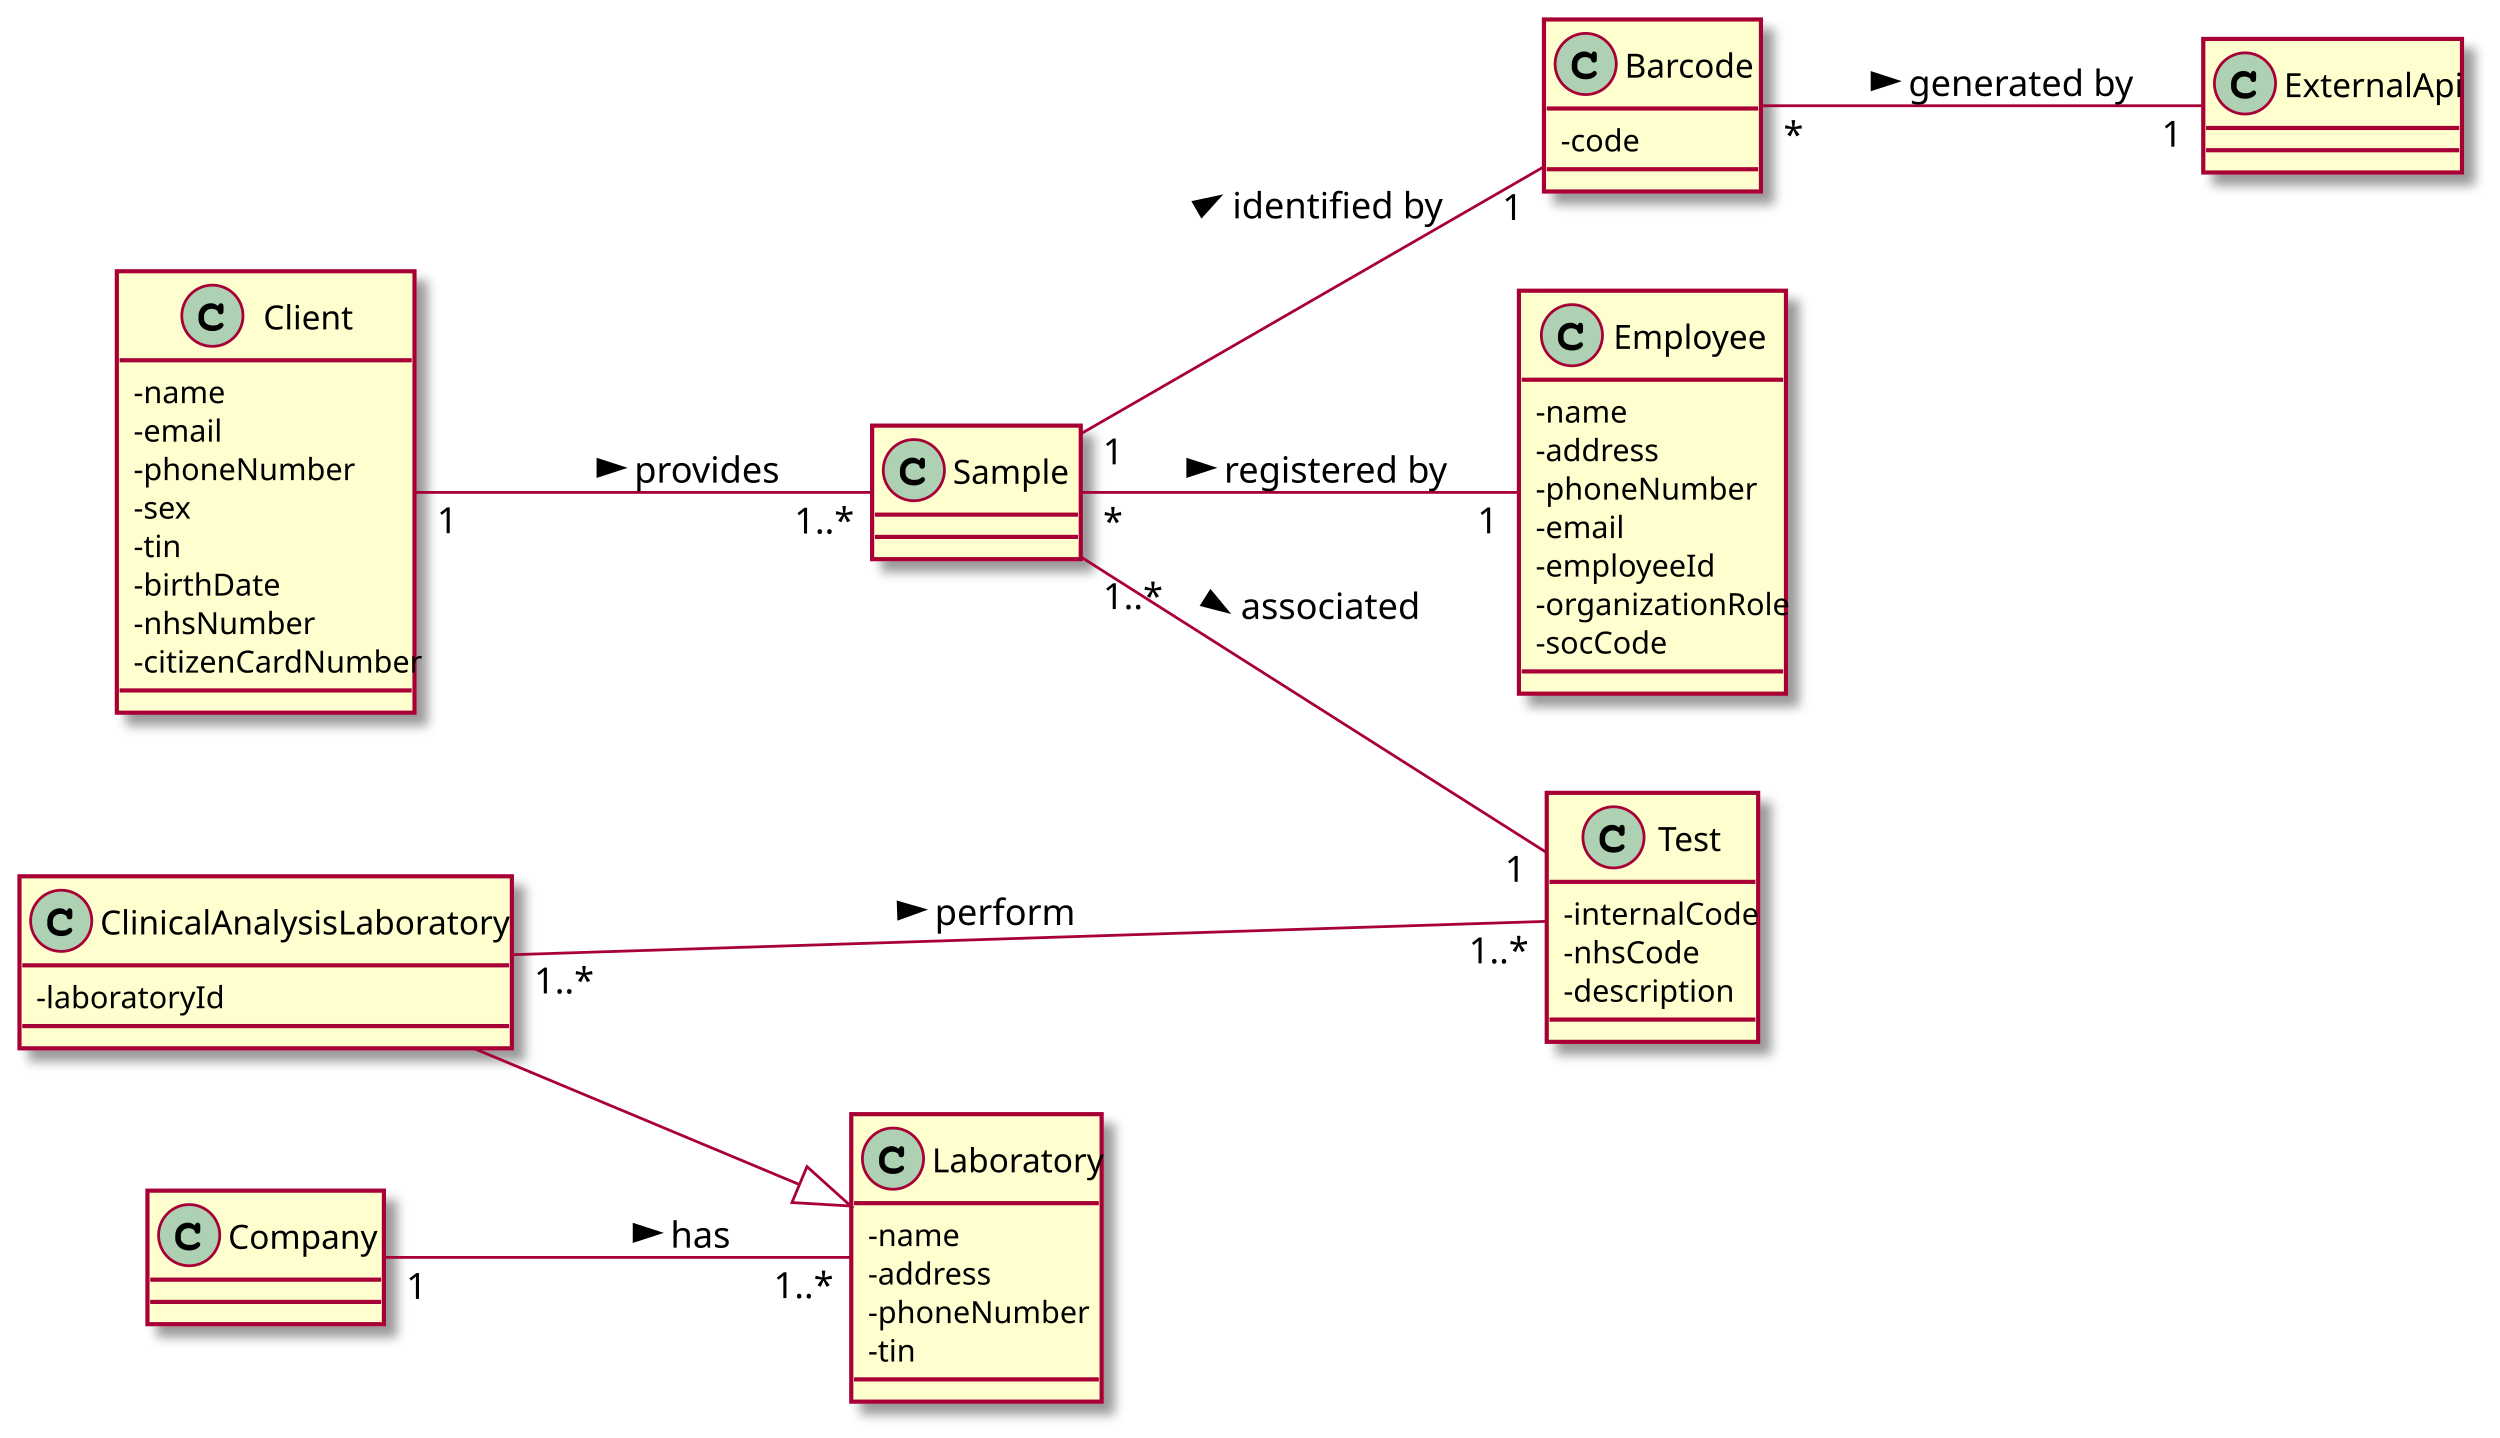
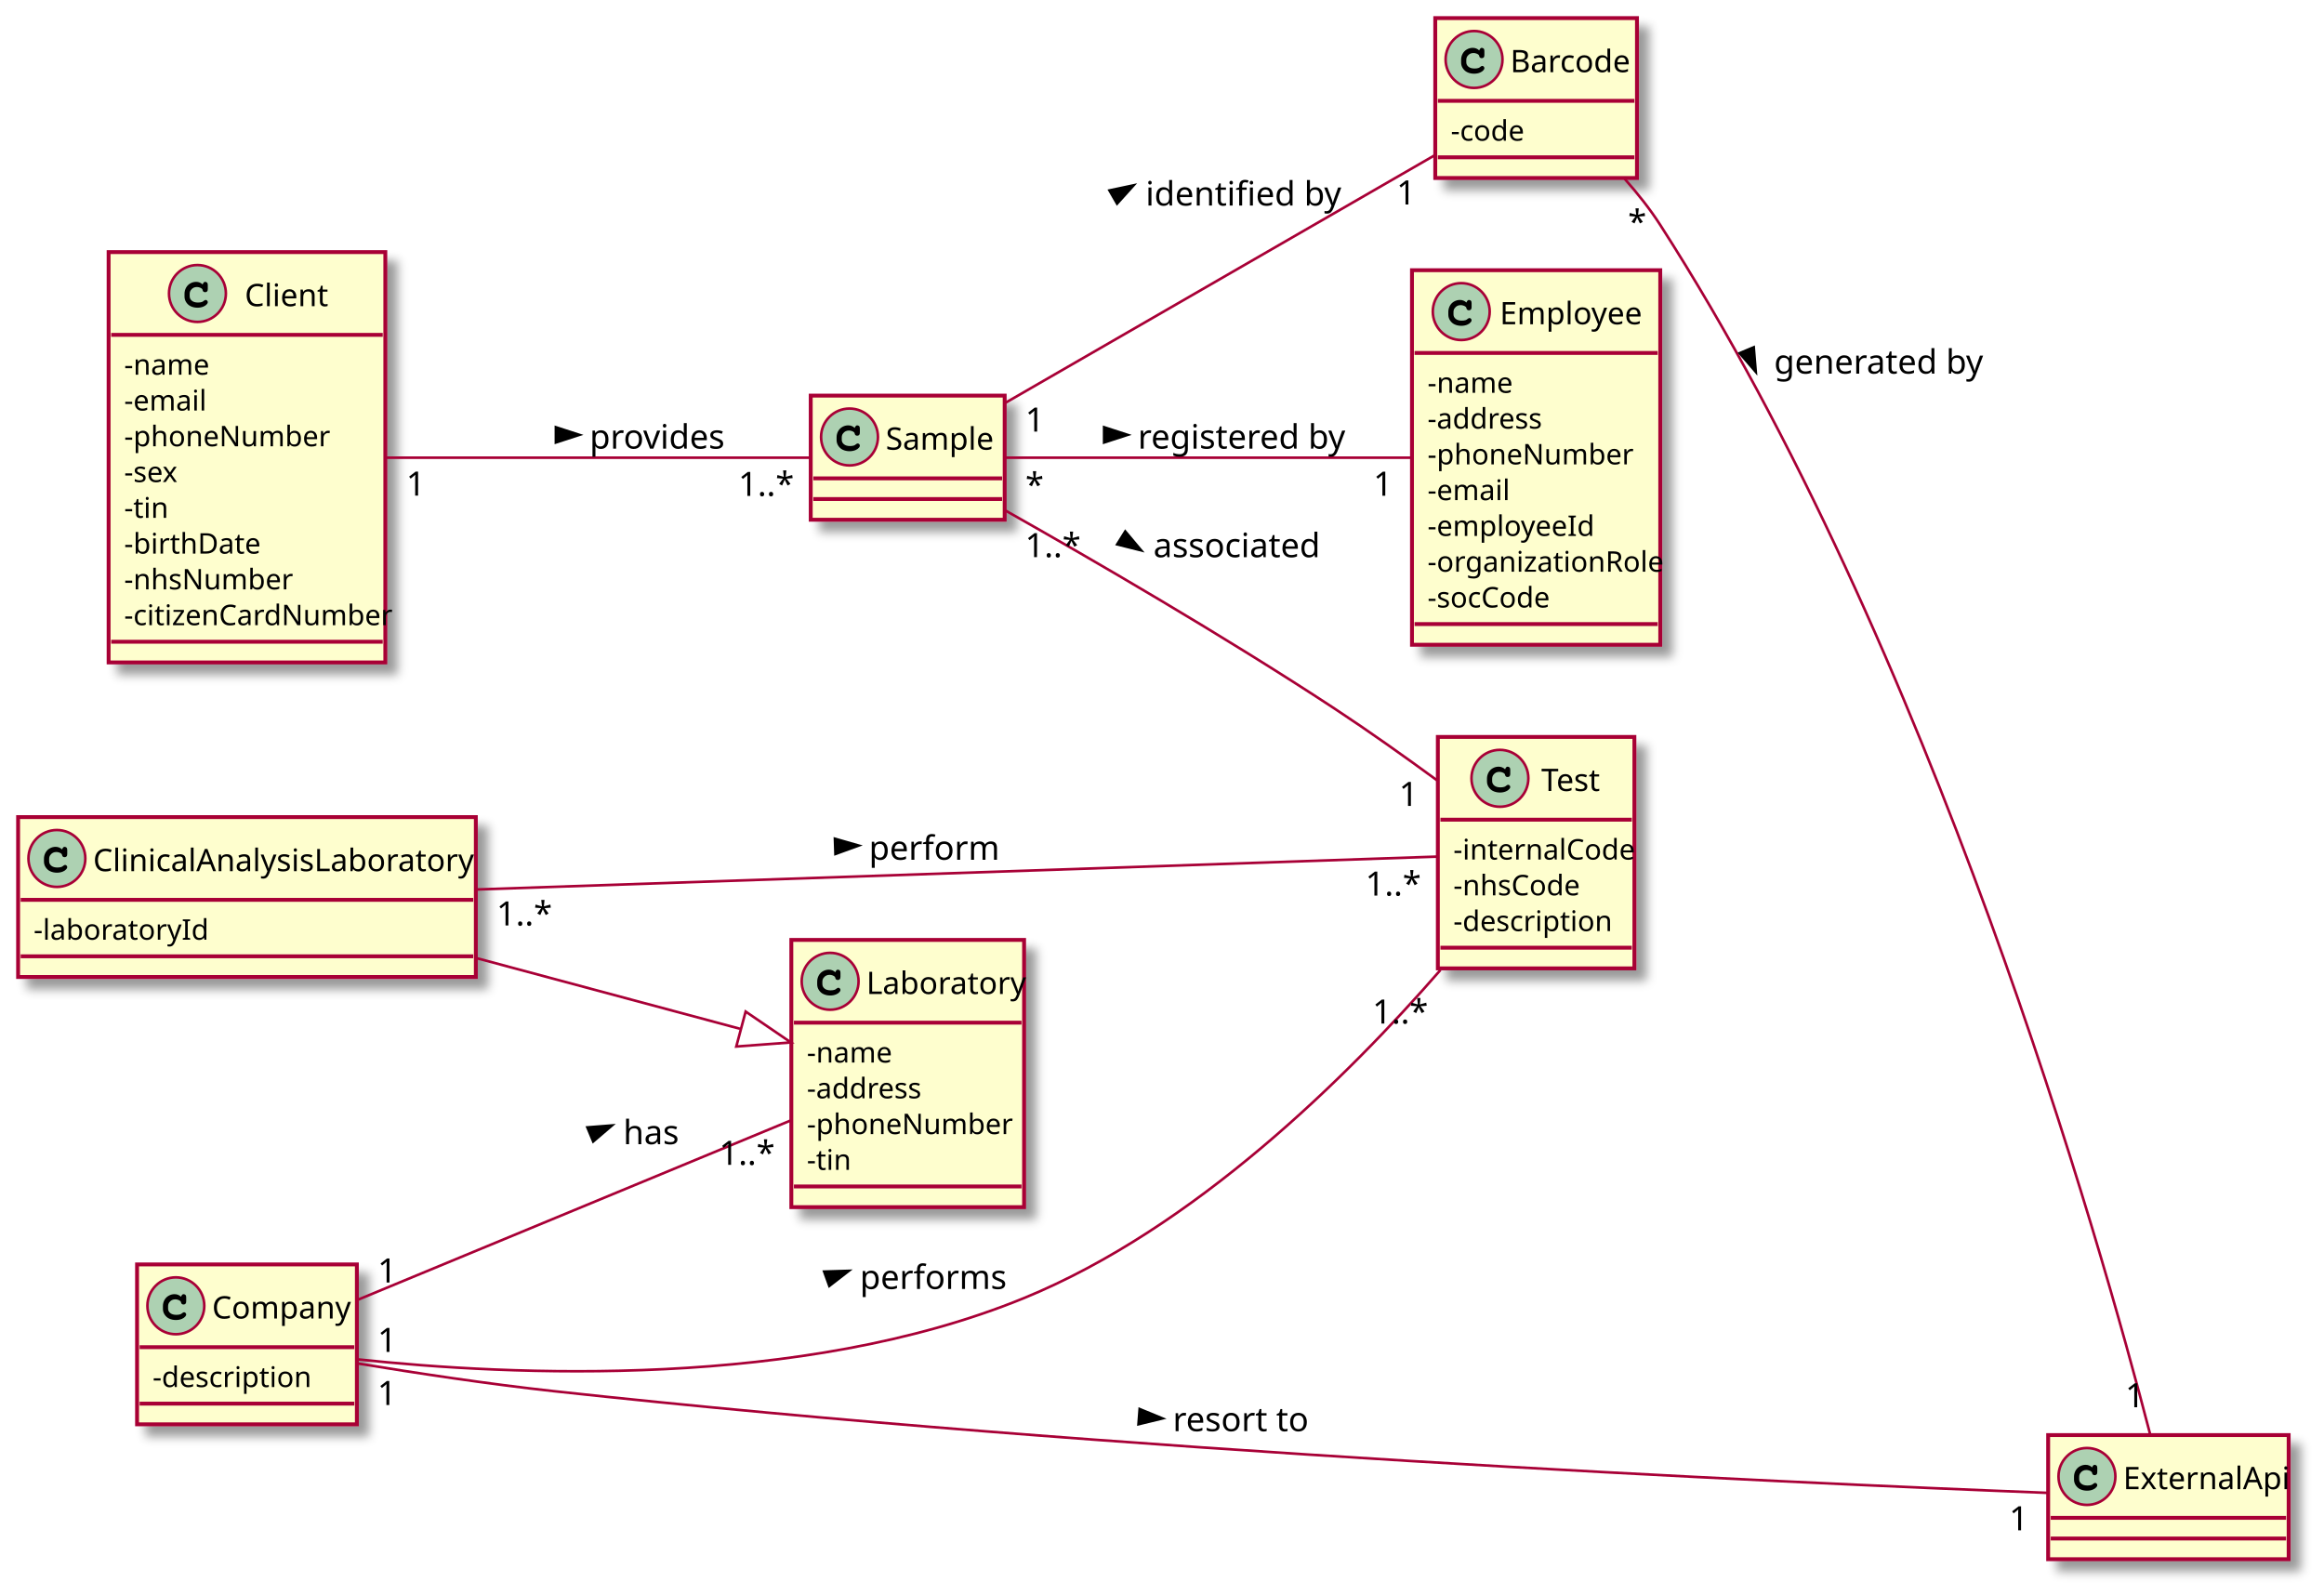
- <svg xmlns="http://www.w3.org/2000/svg" contentScriptType="application/ecmascript" contentStyleType="text/css" height="775.5px" preserveAspectRatio="none" style="width:1348px;height:775px;" version="1.1" viewBox="0 0 1348 775" width="1348.5px" zoomAndPan="magnify">
+ <svg xmlns="http://www.w3.org/2000/svg" contentScriptType="application/ecmascript" contentStyleType="text/css" height="925.5px" preserveAspectRatio="none" style="width:1348px;height:925px;background:#FFFFFF;" version="1.1" viewBox="0 0 1348 925" width="1348.5px" zoomAndPan="magnify">
  <defs>
-     <filter height="300%" id="frk8plp0z7j25" width="300%" x="-1" y="-1">
+     <filter height="300%" id="f1bkuwq9upe07y" width="300%" x="-1" y="-1">
      <feGaussianBlur result="blurOut" stdDeviation="3.0" />
      <feColorMatrix in="blurOut" result="blurOut2" type="matrix" values="0 0 0 0 0 0 0 0 0 0 0 0 0 0 0 0 0 0 .4 0" />
      <feOffset dx="6.0" dy="6.0" in="blurOut2" result="blurOut3" />
      <feBlend in="SourceGraphic" in2="blurOut3" mode="normal" />
    </filter>
  </defs>
  <g>
-     <rect codeLine="4" fill="#FEFECE" filter="url(#frk8plp0z7j25)" height="238.031" id="Client" style="stroke:#A80036;stroke-width:2.25;" width="160.5" x="63" y="146.25" />
+     <rect codeLine="4" fill="#FEFECE" filter="url(#f1bkuwq9upe07y)" height="238.031" id="Client" style="stroke:#A80036;stroke-width:2.25;" width="160.5" x="63" y="146.25" />
    <ellipse cx="114.525" cy="170.25" fill="#ADD1B2" rx="16.5" ry="16.5" style="stroke:#A80036;stroke-width:1.5;" />
    <path d="M117.525,165 Q117.83,164.25 118.181,163.875 Q118.533,163.5 118.931,163.5 Q119.634,163.5 120.08,163.922 Q120.525,164.344 120.525,165.328 L120.525,167.672 Q120.525,168.656 120.103,169.078 Q119.681,169.5 119.025,169.5 Q118.439,169.5 118.064,169.242 Q117.689,168.984 117.525,168.305 Q117.455,167.836 117.197,167.578 Q116.728,167.086 115.884,166.805 Q115.041,166.5 114.197,166.5 Q113.142,166.5 112.252,166.922 Q111.384,167.344 110.705,168.281 Q110.025,169.219 110.025,170.508 L110.025,171.891 Q110.025,173.438 111.291,174.469 Q112.556,175.5 114.806,175.5 Q116.142,175.5 117.08,175.195 Q117.619,175.031 118.228,174.492 Q118.627,174.188 118.838,174.094 Q119.048,174 119.306,174 Q119.798,174 120.15,174.398 Q120.525,174.773 120.525,175.312 Q120.525,175.828 120.009,176.438 Q119.259,177.328 118.064,177.82 Q116.494,178.5 114.572,178.5 Q112.322,178.5 110.517,177.609 Q109.064,176.906 108.033,175.383 Q107.025,173.859 107.025,172.055 L107.025,170.414 Q107.025,168.539 107.916,166.898 Q108.83,165.258 110.4,164.391 Q111.994,163.5 113.775,163.5 Q114.853,163.5 115.791,163.875 Q116.728,164.25 117.525,165 Z " fill="#000000" />
    <text fill="#000000" font-family="sans-serif" font-size="18" lengthAdjust="spacing" textLength="48" x="141.975" y="177.615">Client</text>
    <line style="stroke:#A80036;stroke-width:2.25;" x1="64.5" x2="222" y1="194.25" y2="194.25" />
    <text fill="#000000" font-family="sans-serif" font-size="16.5" lengthAdjust="spacing" textLength="45" x="72" y="217.378">-name</text>
    <text fill="#000000" font-family="sans-serif" font-size="16.5" lengthAdjust="spacing" textLength="42" x="72" y="238.132">-email</text>
    <text fill="#000000" font-family="sans-serif" font-size="16.5" lengthAdjust="spacing" textLength="106.5" x="72" y="258.886">-phoneNumber</text>
    <text fill="#000000" font-family="sans-serif" font-size="16.5" lengthAdjust="spacing" textLength="33" x="72" y="279.64">-sex</text>
    <text fill="#000000" font-family="sans-serif" font-size="16.5" lengthAdjust="spacing" textLength="22.5" x="72" y="300.394">-tin</text>
    <text fill="#000000" font-family="sans-serif" font-size="16.5" lengthAdjust="spacing" textLength="70.5" x="72" y="321.148">-birthDate</text>
    <text fill="#000000" font-family="sans-serif" font-size="16.5" lengthAdjust="spacing" textLength="88.5" x="72" y="341.902">-nhsNumber</text>
    <text fill="#000000" font-family="sans-serif" font-size="16.5" lengthAdjust="spacing" textLength="142.5" x="72" y="362.656">-citizenCardNumber</text>
    <line style="stroke:#A80036;stroke-width:2.25;" x1="64.5" x2="222" y1="372.281" y2="372.281" />
-     <rect codeLine="15" fill="#FEFECE" filter="url(#frk8plp0z7j25)" height="72" id="Sample" style="stroke:#A80036;stroke-width:2.25;" width="112.5" x="470.25" y="229.5" />
+     <rect codeLine="15" fill="#FEFECE" filter="url(#f1bkuwq9upe07y)" height="72" id="Sample" style="stroke:#A80036;stroke-width:2.25;" width="112.5" x="470.25" y="229.5" />
    <ellipse cx="492.75" cy="253.5" fill="#ADD1B2" rx="16.5" ry="16.5" style="stroke:#A80036;stroke-width:1.5;" />
    <path d="M495.75,248.25 Q496.055,247.5 496.406,247.125 Q496.758,246.75 497.156,246.75 Q497.859,246.75 498.305,247.172 Q498.75,247.594 498.75,248.578 L498.75,250.922 Q498.75,251.906 498.328,252.328 Q497.906,252.75 497.25,252.75 Q496.664,252.75 496.289,252.492 Q495.914,252.234 495.75,251.555 Q495.68,251.086 495.422,250.828 Q494.953,250.336 494.109,250.055 Q493.266,249.75 492.422,249.75 Q491.367,249.75 490.477,250.172 Q489.609,250.594 488.93,251.531 Q488.25,252.469 488.25,253.758 L488.25,255.141 Q488.25,256.688 489.516,257.719 Q490.781,258.75 493.031,258.75 Q494.367,258.75 495.305,258.445 Q495.844,258.281 496.453,257.742 Q496.852,257.438 497.062,257.344 Q497.273,257.25 497.531,257.25 Q498.023,257.25 498.375,257.648 Q498.75,258.023 498.75,258.562 Q498.75,259.078 498.234,259.688 Q497.484,260.578 496.289,261.07 Q494.719,261.75 492.797,261.75 Q490.547,261.75 488.742,260.859 Q487.289,260.156 486.258,258.633 Q485.25,257.109 485.25,255.305 L485.25,253.664 Q485.25,251.789 486.141,250.148 Q487.055,248.508 488.625,247.641 Q490.219,246.75 492,246.75 Q493.078,246.75 494.016,247.125 Q494.953,247.5 495.75,248.25 Z " fill="#000000" />
    <text fill="#000000" font-family="sans-serif" font-size="18" lengthAdjust="spacing" textLength="64.5" x="513.75" y="260.865">Sample</text>
    <line style="stroke:#A80036;stroke-width:2.25;" x1="471.75" x2="581.25" y1="277.5" y2="277.5" />
    <line style="stroke:#A80036;stroke-width:2.25;" x1="471.75" x2="581.25" y1="289.5" y2="289.5" />
-     <rect codeLine="18" fill="#FEFECE" filter="url(#frk8plp0z7j25)" height="134.262" id="Test" style="stroke:#A80036;stroke-width:2.25;" width="114" x="834" y="427.5" />
+     <rect codeLine="18" fill="#FEFECE" filter="url(#f1bkuwq9upe07y)" height="134.262" id="Test" style="stroke:#A80036;stroke-width:2.25;" width="114" x="834" y="427.5" />
    <ellipse cx="870" cy="451.5" fill="#ADD1B2" rx="16.5" ry="16.5" style="stroke:#A80036;stroke-width:1.5;" />
    <path d="M873,446.25 Q873.305,445.5 873.656,445.125 Q874.008,444.75 874.406,444.75 Q875.109,444.75 875.555,445.172 Q876,445.594 876,446.578 L876,448.922 Q876,449.906 875.578,450.328 Q875.156,450.75 874.5,450.75 Q873.914,450.75 873.539,450.492 Q873.164,450.234 873,449.555 Q872.93,449.086 872.672,448.828 Q872.203,448.336 871.359,448.055 Q870.516,447.75 869.672,447.75 Q868.617,447.75 867.727,448.172 Q866.859,448.594 866.18,449.531 Q865.5,450.469 865.5,451.758 L865.5,453.141 Q865.5,454.688 866.766,455.719 Q868.031,456.75 870.281,456.75 Q871.617,456.75 872.555,456.445 Q873.094,456.281 873.703,455.742 Q874.102,455.438 874.312,455.344 Q874.523,455.25 874.781,455.25 Q875.273,455.25 875.625,455.648 Q876,456.023 876,456.562 Q876,457.078 875.484,457.688 Q874.734,458.578 873.539,459.07 Q871.969,459.75 870.047,459.75 Q867.797,459.75 865.992,458.859 Q864.539,458.156 863.508,456.633 Q862.5,455.109 862.5,453.305 L862.5,451.664 Q862.5,449.789 863.391,448.148 Q864.305,446.508 865.875,445.641 Q867.469,444.75 869.25,444.75 Q870.328,444.75 871.266,445.125 Q872.203,445.5 873,446.25 Z " fill="#000000" />
    <text fill="#000000" font-family="sans-serif" font-size="18" lengthAdjust="spacing" textLength="36" x="894" y="458.865">Test</text>
    <line style="stroke:#A80036;stroke-width:2.25;" x1="835.5" x2="946.5" y1="475.5" y2="475.5" />
    <text fill="#000000" font-family="sans-serif" font-size="16.5" lengthAdjust="spacing" textLength="96" x="843" y="498.628">-internalCode</text>
    <text fill="#000000" font-family="sans-serif" font-size="16.5" lengthAdjust="spacing" textLength="70.5" x="843" y="519.382">-nhsCode</text>
    <text fill="#000000" font-family="sans-serif" font-size="16.5" lengthAdjust="spacing" textLength="85.5" x="843" y="540.136">-description</text>
    <line style="stroke:#A80036;stroke-width:2.25;" x1="835.5" x2="946.5" y1="549.762" y2="549.762" />
-     <rect codeLine="24" fill="#FEFECE" filter="url(#frk8plp0z7j25)" height="92.754" id="Barcode" style="stroke:#A80036;stroke-width:2.25;" width="117" x="832.5" y="10.5" />
+     <rect codeLine="24" fill="#FEFECE" filter="url(#f1bkuwq9upe07y)" height="92.754" id="Barcode" style="stroke:#A80036;stroke-width:2.25;" width="117" x="832.5" y="10.5" />
    <ellipse cx="855" cy="34.5" fill="#ADD1B2" rx="16.5" ry="16.5" style="stroke:#A80036;stroke-width:1.5;" />
    <path d="M858,29.25 Q858.305,28.5 858.656,28.125 Q859.008,27.75 859.406,27.75 Q860.109,27.75 860.555,28.172 Q861,28.594 861,29.578 L861,31.922 Q861,32.906 860.578,33.328 Q860.156,33.75 859.5,33.75 Q858.914,33.75 858.539,33.492 Q858.164,33.234 858,32.555 Q857.93,32.086 857.672,31.828 Q857.203,31.336 856.359,31.055 Q855.516,30.75 854.672,30.75 Q853.617,30.75 852.727,31.172 Q851.859,31.594 851.18,32.531 Q850.5,33.469 850.5,34.758 L850.5,36.141 Q850.5,37.688 851.766,38.719 Q853.031,39.75 855.281,39.75 Q856.617,39.75 857.555,39.445 Q858.094,39.281 858.703,38.742 Q859.102,38.438 859.312,38.344 Q859.523,38.25 859.781,38.25 Q860.273,38.25 860.625,38.648 Q861,39.023 861,39.562 Q861,40.078 860.484,40.688 Q859.734,41.578 858.539,42.07 Q856.969,42.75 855.047,42.75 Q852.797,42.75 850.992,41.859 Q849.539,41.156 848.508,39.633 Q847.5,38.109 847.5,36.305 L847.5,34.664 Q847.5,32.789 848.391,31.148 Q849.305,29.508 850.875,28.641 Q852.469,27.75 854.25,27.75 Q855.328,27.75 856.266,28.125 Q857.203,28.5 858,29.25 Z " fill="#000000" />
    <text fill="#000000" font-family="sans-serif" font-size="18" lengthAdjust="spacing" textLength="69" x="876" y="41.865">Barcode</text>
    <line style="stroke:#A80036;stroke-width:2.25;" x1="834" x2="948" y1="58.5" y2="58.5" />
    <text fill="#000000" font-family="sans-serif" font-size="16.5" lengthAdjust="spacing" textLength="42" x="841.5" y="81.628">-code</text>
    <line style="stroke:#A80036;stroke-width:2.25;" x1="834" x2="948" y1="91.254" y2="91.254" />
-     <rect codeLine="28" fill="#FEFECE" filter="url(#frk8plp0z7j25)" height="217.277" id="Employee" style="stroke:#A80036;stroke-width:2.25;" width="144" x="819" y="156.75" />
+     <rect codeLine="28" fill="#FEFECE" filter="url(#f1bkuwq9upe07y)" height="217.277" id="Employee" style="stroke:#A80036;stroke-width:2.25;" width="144" x="819" y="156.75" />
    <ellipse cx="847.575" cy="180.75" fill="#ADD1B2" rx="16.5" ry="16.5" style="stroke:#A80036;stroke-width:1.5;" />
    <path d="M850.575,175.5 Q850.88,174.75 851.231,174.375 Q851.583,174 851.981,174 Q852.684,174 853.13,174.422 Q853.575,174.844 853.575,175.828 L853.575,178.172 Q853.575,179.156 853.153,179.578 Q852.731,180 852.075,180 Q851.489,180 851.114,179.742 Q850.739,179.484 850.575,178.805 Q850.505,178.336 850.247,178.078 Q849.778,177.586 848.934,177.305 Q848.091,177 847.247,177 Q846.192,177 845.302,177.422 Q844.434,177.844 843.755,178.781 Q843.075,179.719 843.075,181.008 L843.075,182.391 Q843.075,183.938 844.341,184.969 Q845.606,186 847.856,186 Q849.192,186 850.13,185.695 Q850.669,185.531 851.278,184.992 Q851.677,184.688 851.888,184.594 Q852.098,184.5 852.356,184.5 Q852.848,184.5 853.2,184.898 Q853.575,185.273 853.575,185.812 Q853.575,186.328 853.059,186.938 Q852.309,187.828 851.114,188.32 Q849.544,189 847.622,189 Q845.372,189 843.567,188.109 Q842.114,187.406 841.083,185.883 Q840.075,184.359 840.075,182.555 L840.075,180.914 Q840.075,179.039 840.966,177.398 Q841.88,175.758 843.45,174.891 Q845.044,174 846.825,174 Q847.903,174 848.841,174.375 Q849.778,174.75 850.575,175.5 Z " fill="#000000" />
    <text fill="#000000" font-family="sans-serif" font-size="18" lengthAdjust="spacing" textLength="82.5" x="869.925" y="188.115">Employee</text>
    <line style="stroke:#A80036;stroke-width:2.25;" x1="820.5" x2="961.5" y1="204.75" y2="204.75" />
    <text fill="#000000" font-family="sans-serif" font-size="16.5" lengthAdjust="spacing" textLength="45" x="828" y="227.878">-name</text>
    <text fill="#000000" font-family="sans-serif" font-size="16.5" lengthAdjust="spacing" textLength="66" x="828" y="248.632">-address</text>
    <text fill="#000000" font-family="sans-serif" font-size="16.5" lengthAdjust="spacing" textLength="106.5" x="828" y="269.386">-phoneNumber</text>
    <text fill="#000000" font-family="sans-serif" font-size="16.5" lengthAdjust="spacing" textLength="42" x="828" y="290.14">-email</text>
    <text fill="#000000" font-family="sans-serif" font-size="16.5" lengthAdjust="spacing" textLength="87" x="828" y="310.894">-employeeId</text>
    <text fill="#000000" font-family="sans-serif" font-size="16.5" lengthAdjust="spacing" textLength="126" x="828" y="331.648">-organizationRole</text>
    <text fill="#000000" font-family="sans-serif" font-size="16.5" lengthAdjust="spacing" textLength="70.5" x="828" y="352.402">-socCode</text>
    <line style="stroke:#A80036;stroke-width:2.25;" x1="820.5" x2="961.5" y1="362.027" y2="362.027" />
-     <rect codeLine="37" fill="#FEFECE" filter="url(#frk8plp0z7j25)" height="155.016" id="Laboratory" style="stroke:#A80036;stroke-width:2.25;" width="135" x="459" y="600.75" />
-     <ellipse cx="481.5" cy="624.75" fill="#ADD1B2" rx="16.5" ry="16.5" style="stroke:#A80036;stroke-width:1.5;" />
-     <path d="M484.5,619.5 Q484.805,618.75 485.156,618.375 Q485.508,618 485.906,618 Q486.609,618 487.055,618.422 Q487.5,618.844 487.5,619.828 L487.5,622.172 Q487.5,623.156 487.078,623.578 Q486.656,624 486,624 Q485.414,624 485.039,623.742 Q484.664,623.484 484.5,622.805 Q484.43,622.336 484.172,622.078 Q483.703,621.586 482.859,621.305 Q482.016,621 481.172,621 Q480.117,621 479.227,621.422 Q478.359,621.844 477.68,622.781 Q477,623.719 477,625.008 L477,626.391 Q477,627.938 478.266,628.969 Q479.531,630 481.781,630 Q483.117,630 484.055,629.695 Q484.594,629.531 485.203,628.992 Q485.602,628.688 485.812,628.594 Q486.023,628.5 486.281,628.5 Q486.773,628.5 487.125,628.898 Q487.5,629.273 487.5,629.812 Q487.5,630.328 486.984,630.938 Q486.234,631.828 485.039,632.32 Q483.469,633 481.547,633 Q479.297,633 477.492,632.109 Q476.039,631.406 475.008,629.883 Q474,628.359 474,626.555 L474,624.914 Q474,623.039 474.891,621.398 Q475.805,619.758 477.375,618.891 Q478.969,618 480.75,618 Q481.828,618 482.766,618.375 Q483.703,618.75 484.5,619.5 Z " fill="#000000" />
-     <text fill="#000000" font-family="sans-serif" font-size="18" lengthAdjust="spacing" textLength="87" x="502.5" y="632.115">Laboratory</text>
-     <line style="stroke:#A80036;stroke-width:2.25;" x1="460.5" x2="592.5" y1="648.75" y2="648.75" />
-     <text fill="#000000" font-family="sans-serif" font-size="16.5" lengthAdjust="spacing" textLength="45" x="468" y="671.878">-name</text>
-     <text fill="#000000" font-family="sans-serif" font-size="16.5" lengthAdjust="spacing" textLength="66" x="468" y="692.632">-address</text>
-     <text fill="#000000" font-family="sans-serif" font-size="16.5" lengthAdjust="spacing" textLength="106.5" x="468" y="713.386">-phoneNumber</text>
-     <text fill="#000000" font-family="sans-serif" font-size="16.5" lengthAdjust="spacing" textLength="22.5" x="468" y="734.14">-tin</text>
-     <line style="stroke:#A80036;stroke-width:2.25;" x1="460.5" x2="592.5" y1="743.766" y2="743.766" />
-     <rect codeLine="44" fill="#FEFECE" filter="url(#frk8plp0z7j25)" height="92.754" id="ClinicalAnalysisLaboratory" style="stroke:#A80036;stroke-width:2.25;" width="265.5" x="10.5" y="472.5" />
-     <ellipse cx="33" cy="496.5" fill="#ADD1B2" rx="16.5" ry="16.5" style="stroke:#A80036;stroke-width:1.5;" />
-     <path d="M36,491.25 Q36.305,490.5 36.656,490.125 Q37.008,489.75 37.406,489.75 Q38.109,489.75 38.555,490.172 Q39,490.594 39,491.578 L39,493.922 Q39,494.906 38.578,495.328 Q38.156,495.75 37.5,495.75 Q36.914,495.75 36.539,495.492 Q36.164,495.234 36,494.555 Q35.93,494.086 35.672,493.828 Q35.203,493.336 34.359,493.055 Q33.516,492.75 32.672,492.75 Q31.617,492.75 30.727,493.172 Q29.859,493.594 29.18,494.531 Q28.5,495.469 28.5,496.758 L28.5,498.141 Q28.5,499.688 29.766,500.719 Q31.031,501.75 33.281,501.75 Q34.617,501.75 35.555,501.445 Q36.094,501.281 36.703,500.742 Q37.102,500.438 37.312,500.344 Q37.523,500.25 37.781,500.25 Q38.273,500.25 38.625,500.648 Q39,501.023 39,501.562 Q39,502.078 38.484,502.688 Q37.734,503.578 36.539,504.07 Q34.969,504.75 33.047,504.75 Q30.797,504.75 28.992,503.859 Q27.539,503.156 26.508,501.633 Q25.5,500.109 25.5,498.305 L25.5,496.664 Q25.5,494.789 26.391,493.148 Q27.305,491.508 28.875,490.641 Q30.469,489.75 32.25,489.75 Q33.328,489.75 34.266,490.125 Q35.203,490.5 36,491.25 Z " fill="#000000" />
-     <text fill="#000000" font-family="sans-serif" font-size="18" lengthAdjust="spacing" textLength="217.5" x="54" y="503.865">ClinicalAnalysisLaboratory</text>
-     <line style="stroke:#A80036;stroke-width:2.25;" x1="12" x2="274.5" y1="520.5" y2="520.5" />
-     <text fill="#000000" font-family="sans-serif" font-size="16.5" lengthAdjust="spacing" textLength="91.5" x="19.5" y="543.628">-laboratoryId</text>
-     <line style="stroke:#A80036;stroke-width:2.25;" x1="12" x2="274.5" y1="553.254" y2="553.254" />
-     <rect fill="#FEFECE" filter="url(#frk8plp0z7j25)" height="72" id="Company" style="stroke:#A80036;stroke-width:2.25;" width="127.5" x="79.5" y="642" />
-     <ellipse cx="102" cy="666" fill="#ADD1B2" rx="16.5" ry="16.5" style="stroke:#A80036;stroke-width:1.5;" />
-     <path d="M105,660.75 Q105.305,660 105.656,659.625 Q106.008,659.25 106.406,659.25 Q107.109,659.25 107.555,659.672 Q108,660.094 108,661.078 L108,663.422 Q108,664.406 107.578,664.828 Q107.156,665.25 106.5,665.25 Q105.914,665.25 105.539,664.992 Q105.164,664.734 105,664.055 Q104.93,663.586 104.672,663.328 Q104.203,662.836 103.359,662.555 Q102.516,662.25 101.672,662.25 Q100.617,662.25 99.727,662.672 Q98.859,663.094 98.18,664.031 Q97.5,664.969 97.5,666.258 L97.5,667.641 Q97.5,669.188 98.766,670.219 Q100.031,671.25 102.281,671.25 Q103.617,671.25 104.555,670.945 Q105.094,670.781 105.703,670.242 Q106.102,669.938 106.312,669.844 Q106.523,669.75 106.781,669.75 Q107.273,669.75 107.625,670.148 Q108,670.523 108,671.062 Q108,671.578 107.484,672.188 Q106.734,673.078 105.539,673.57 Q103.969,674.25 102.047,674.25 Q99.797,674.25 97.992,673.359 Q96.539,672.656 95.508,671.133 Q94.5,669.609 94.5,667.805 L94.5,666.164 Q94.5,664.289 95.391,662.648 Q96.305,661.008 97.875,660.141 Q99.469,659.25 101.25,659.25 Q102.328,659.25 103.266,659.625 Q104.203,660 105,660.75 Z " fill="#000000" />
-     <text fill="#000000" font-family="sans-serif" font-size="18" lengthAdjust="spacing" textLength="79.5" x="123" y="673.365">Company</text>
-     <line style="stroke:#A80036;stroke-width:2.25;" x1="81" x2="205.5" y1="690" y2="690" />
-     <line style="stroke:#A80036;stroke-width:2.25;" x1="81" x2="205.5" y1="702" y2="702" />
-     <rect fill="#FEFECE" filter="url(#frk8plp0z7j25)" height="72" id="ExternalApi" style="stroke:#A80036;stroke-width:2.25;" width="139.5" x="1188" y="21" />
-     <ellipse cx="1210.5" cy="45" fill="#ADD1B2" rx="16.5" ry="16.5" style="stroke:#A80036;stroke-width:1.5;" />
-     <path d="M1213.5,39.75 Q1213.805,39 1214.156,38.625 Q1214.508,38.25 1214.906,38.25 Q1215.609,38.25 1216.055,38.672 Q1216.5,39.094 1216.5,40.078 L1216.5,42.422 Q1216.5,43.406 1216.078,43.828 Q1215.656,44.25 1215,44.25 Q1214.414,44.25 1214.039,43.992 Q1213.664,43.734 1213.5,43.055 Q1213.43,42.586 1213.172,42.328 Q1212.703,41.836 1211.859,41.555 Q1211.016,41.25 1210.172,41.25 Q1209.117,41.25 1208.227,41.672 Q1207.359,42.094 1206.68,43.031 Q1206,43.969 1206,45.258 L1206,46.641 Q1206,48.188 1207.266,49.219 Q1208.531,50.25 1210.781,50.25 Q1212.117,50.25 1213.055,49.945 Q1213.594,49.781 1214.203,49.242 Q1214.602,48.938 1214.812,48.844 Q1215.023,48.75 1215.281,48.75 Q1215.773,48.75 1216.125,49.148 Q1216.5,49.523 1216.5,50.062 Q1216.5,50.578 1215.984,51.188 Q1215.234,52.078 1214.039,52.57 Q1212.469,53.25 1210.547,53.25 Q1208.297,53.25 1206.492,52.359 Q1205.039,51.656 1204.008,50.133 Q1203,48.609 1203,46.805 L1203,45.164 Q1203,43.289 1203.891,41.648 Q1204.805,40.008 1206.375,39.141 Q1207.969,38.25 1209.75,38.25 Q1210.828,38.25 1211.766,38.625 Q1212.703,39 1213.5,39.75 Z " fill="#000000" />
-     <text fill="#000000" font-family="sans-serif" font-size="18" lengthAdjust="spacing" textLength="91.5" x="1231.5" y="52.365">ExternalApi</text>
-     <line style="stroke:#A80036;stroke-width:2.25;" x1="1189.5" x2="1326" y1="69" y2="69" />
-     <line style="stroke:#A80036;stroke-width:2.25;" x1="1189.5" x2="1326" y1="81" y2="81" />
-     <path codeLine="50" d="M256.275,565.635 C311.745,588.825 378.045,616.545 430.92,638.655 " fill="none" id="ClinicalAnalysisLaboratory-to-Laboratory" style="stroke:#A80036;stroke-width:1.5;" />
-     <polygon fill="none" points="435.12,629.04,458.745,650.295,427.02,648.405,435.12,629.04" style="stroke:#A80036;stroke-width:1.5;" />
-     <path codeLine="51" d="M276.18,514.77 C441.135,509.445 716.61,500.565 833.895,496.785 " fill="none" id="ClinicalAnalysisLaboratory-Test" style="stroke:#A80036;stroke-width:1.5;" />
-     <polygon fill="#000000" points="497.996,490.522,484.293,486.553,484.578,495.365,497.996,490.522" style="stroke:#000000;stroke-width:1.5;" />
+     <rect codeLine="37" fill="#FEFECE" filter="url(#f1bkuwq9upe07y)" height="155.016" id="Laboratory" style="stroke:#A80036;stroke-width:2.25;" width="135" x="459" y="545.25" />
+     <ellipse cx="481.5" cy="569.25" fill="#ADD1B2" rx="16.5" ry="16.5" style="stroke:#A80036;stroke-width:1.5;" />
+     <path d="M484.5,564 Q484.805,563.25 485.156,562.875 Q485.508,562.5 485.906,562.5 Q486.609,562.5 487.055,562.922 Q487.5,563.344 487.5,564.328 L487.5,566.672 Q487.5,567.656 487.078,568.078 Q486.656,568.5 486,568.5 Q485.414,568.5 485.039,568.242 Q484.664,567.984 484.5,567.305 Q484.43,566.836 484.172,566.578 Q483.703,566.086 482.859,565.805 Q482.016,565.5 481.172,565.5 Q480.117,565.5 479.227,565.922 Q478.359,566.344 477.68,567.281 Q477,568.219 477,569.508 L477,570.891 Q477,572.438 478.266,573.469 Q479.531,574.5 481.781,574.5 Q483.117,574.5 484.055,574.195 Q484.594,574.031 485.203,573.492 Q485.602,573.188 485.812,573.094 Q486.023,573 486.281,573 Q486.773,573 487.125,573.398 Q487.5,573.773 487.5,574.312 Q487.5,574.828 486.984,575.438 Q486.234,576.328 485.039,576.82 Q483.469,577.5 481.547,577.5 Q479.297,577.5 477.492,576.609 Q476.039,575.906 475.008,574.383 Q474,572.859 474,571.055 L474,569.414 Q474,567.539 474.891,565.898 Q475.805,564.258 477.375,563.391 Q478.969,562.5 480.75,562.5 Q481.828,562.5 482.766,562.875 Q483.703,563.25 484.5,564 Z " fill="#000000" />
+     <text fill="#000000" font-family="sans-serif" font-size="18" lengthAdjust="spacing" textLength="87" x="502.5" y="576.615">Laboratory</text>
+     <line style="stroke:#A80036;stroke-width:2.25;" x1="460.5" x2="592.5" y1="593.25" y2="593.25" />
+     <text fill="#000000" font-family="sans-serif" font-size="16.5" lengthAdjust="spacing" textLength="45" x="468" y="616.378">-name</text>
+     <text fill="#000000" font-family="sans-serif" font-size="16.5" lengthAdjust="spacing" textLength="66" x="468" y="637.132">-address</text>
+     <text fill="#000000" font-family="sans-serif" font-size="16.5" lengthAdjust="spacing" textLength="106.5" x="468" y="657.886">-phoneNumber</text>
+     <text fill="#000000" font-family="sans-serif" font-size="16.5" lengthAdjust="spacing" textLength="22.5" x="468" y="678.64">-tin</text>
+     <line style="stroke:#A80036;stroke-width:2.25;" x1="460.5" x2="592.5" y1="688.266" y2="688.266" />
+     <rect codeLine="44" fill="#FEFECE" filter="url(#f1bkuwq9upe07y)" height="92.754" id="ClinicalAnalysisLaboratory" style="stroke:#A80036;stroke-width:2.25;" width="265.5" x="10.5" y="474" />
+     <ellipse cx="33" cy="498" fill="#ADD1B2" rx="16.5" ry="16.5" style="stroke:#A80036;stroke-width:1.5;" />
+     <path d="M36,492.75 Q36.305,492 36.656,491.625 Q37.008,491.25 37.406,491.25 Q38.109,491.25 38.555,491.672 Q39,492.094 39,493.078 L39,495.422 Q39,496.406 38.578,496.828 Q38.156,497.25 37.5,497.25 Q36.914,497.25 36.539,496.992 Q36.164,496.734 36,496.055 Q35.93,495.586 35.672,495.328 Q35.203,494.836 34.359,494.555 Q33.516,494.25 32.672,494.25 Q31.617,494.25 30.727,494.672 Q29.859,495.094 29.18,496.031 Q28.5,496.969 28.5,498.258 L28.5,499.641 Q28.5,501.188 29.766,502.219 Q31.031,503.25 33.281,503.25 Q34.617,503.25 35.555,502.945 Q36.094,502.781 36.703,502.242 Q37.102,501.938 37.312,501.844 Q37.523,501.75 37.781,501.75 Q38.273,501.75 38.625,502.148 Q39,502.523 39,503.062 Q39,503.578 38.484,504.188 Q37.734,505.078 36.539,505.57 Q34.969,506.25 33.047,506.25 Q30.797,506.25 28.992,505.359 Q27.539,504.656 26.508,503.133 Q25.5,501.609 25.5,499.805 L25.5,498.164 Q25.5,496.289 26.391,494.648 Q27.305,493.008 28.875,492.141 Q30.469,491.25 32.25,491.25 Q33.328,491.25 34.266,491.625 Q35.203,492 36,492.75 Z " fill="#000000" />
+     <text fill="#000000" font-family="sans-serif" font-size="18" lengthAdjust="spacing" textLength="217.5" x="54" y="505.365">ClinicalAnalysisLaboratory</text>
+     <line style="stroke:#A80036;stroke-width:2.25;" x1="12" x2="274.5" y1="522" y2="522" />
+     <text fill="#000000" font-family="sans-serif" font-size="16.5" lengthAdjust="spacing" textLength="91.5" x="19.5" y="545.128">-laboratoryId</text>
+     <line style="stroke:#A80036;stroke-width:2.25;" x1="12" x2="274.5" y1="554.754" y2="554.754" />
+     <rect codeLine="47" fill="#FEFECE" filter="url(#f1bkuwq9upe07y)" height="92.754" id="Company" style="stroke:#A80036;stroke-width:2.25;" width="127.5" x="79.5" y="733.5" />
+     <ellipse cx="102" cy="757.5" fill="#ADD1B2" rx="16.5" ry="16.5" style="stroke:#A80036;stroke-width:1.5;" />
+     <path d="M105,752.25 Q105.305,751.5 105.656,751.125 Q106.008,750.75 106.406,750.75 Q107.109,750.75 107.555,751.172 Q108,751.594 108,752.578 L108,754.922 Q108,755.906 107.578,756.328 Q107.156,756.75 106.5,756.75 Q105.914,756.75 105.539,756.492 Q105.164,756.234 105,755.555 Q104.93,755.086 104.672,754.828 Q104.203,754.336 103.359,754.055 Q102.516,753.75 101.672,753.75 Q100.617,753.75 99.727,754.172 Q98.859,754.594 98.18,755.531 Q97.5,756.469 97.5,757.758 L97.5,759.141 Q97.5,760.688 98.766,761.719 Q100.031,762.75 102.281,762.75 Q103.617,762.75 104.555,762.445 Q105.094,762.281 105.703,761.742 Q106.102,761.438 106.312,761.344 Q106.523,761.25 106.781,761.25 Q107.273,761.25 107.625,761.648 Q108,762.023 108,762.562 Q108,763.078 107.484,763.688 Q106.734,764.578 105.539,765.07 Q103.969,765.75 102.047,765.75 Q99.797,765.75 97.992,764.859 Q96.539,764.156 95.508,762.633 Q94.5,761.109 94.5,759.305 L94.5,757.664 Q94.5,755.789 95.391,754.148 Q96.305,752.508 97.875,751.641 Q99.469,750.75 101.25,750.75 Q102.328,750.75 103.266,751.125 Q104.203,751.5 105,752.25 Z " fill="#000000" />
+     <text fill="#000000" font-family="sans-serif" font-size="18" lengthAdjust="spacing" textLength="79.5" x="123" y="764.865">Company</text>
+     <line style="stroke:#A80036;stroke-width:2.25;" x1="81" x2="205.5" y1="781.5" y2="781.5" />
+     <text fill="#000000" font-family="sans-serif" font-size="16.5" lengthAdjust="spacing" textLength="85.5" x="88.5" y="804.628">-description</text>
+     <line style="stroke:#A80036;stroke-width:2.25;" x1="81" x2="205.5" y1="814.254" y2="814.254" />
+     <rect fill="#FEFECE" filter="url(#f1bkuwq9upe07y)" height="72" id="ExternalApi" style="stroke:#A80036;stroke-width:2.25;" width="139.5" x="1188" y="832.5" />
+     <ellipse cx="1210.5" cy="856.5" fill="#ADD1B2" rx="16.5" ry="16.5" style="stroke:#A80036;stroke-width:1.5;" />
+     <path d="M1213.5,851.25 Q1213.805,850.5 1214.156,850.125 Q1214.508,849.75 1214.906,849.75 Q1215.609,849.75 1216.055,850.172 Q1216.5,850.594 1216.5,851.578 L1216.5,853.922 Q1216.5,854.906 1216.078,855.328 Q1215.656,855.75 1215,855.75 Q1214.414,855.75 1214.039,855.492 Q1213.664,855.234 1213.5,854.555 Q1213.43,854.086 1213.172,853.828 Q1212.703,853.336 1211.859,853.055 Q1211.016,852.75 1210.172,852.75 Q1209.117,852.75 1208.227,853.172 Q1207.359,853.594 1206.68,854.531 Q1206,855.469 1206,856.758 L1206,858.141 Q1206,859.688 1207.266,860.719 Q1208.531,861.75 1210.781,861.75 Q1212.117,861.75 1213.055,861.445 Q1213.594,861.281 1214.203,860.742 Q1214.602,860.438 1214.812,860.344 Q1215.023,860.25 1215.281,860.25 Q1215.773,860.25 1216.125,860.648 Q1216.5,861.023 1216.5,861.562 Q1216.5,862.078 1215.984,862.688 Q1215.234,863.578 1214.039,864.07 Q1212.469,864.75 1210.547,864.75 Q1208.297,864.75 1206.492,863.859 Q1205.039,863.156 1204.008,861.633 Q1203,860.109 1203,858.305 L1203,856.664 Q1203,854.789 1203.891,853.148 Q1204.805,851.508 1206.375,850.641 Q1207.969,849.75 1209.75,849.75 Q1210.828,849.75 1211.766,850.125 Q1212.703,850.5 1213.5,851.25 Z " fill="#000000" />
+     <text fill="#000000" font-family="sans-serif" font-size="18" lengthAdjust="spacing" textLength="91.5" x="1231.5" y="863.865">ExternalApi</text>
+     <line style="stroke:#A80036;stroke-width:2.25;" x1="1189.5" x2="1326" y1="880.5" y2="880.5" />
+     <line style="stroke:#A80036;stroke-width:2.25;" x1="1189.5" x2="1326" y1="892.5" y2="892.5" />
+     <path codeLine="52" d="M276.15,555.75 C326.445,569.235 382.815,584.355 429.18,596.79 " fill="none" id="ClinicalAnalysisLaboratory-to-Laboratory" style="stroke:#A80036;stroke-width:1.5;" />
+     <polygon fill="none" points="432.495,586.815,458.76,604.725,427.065,607.095,432.495,586.815" style="stroke:#A80036;stroke-width:1.5;" />
+     <path codeLine="53" d="M276.18,516 C441.135,510.345 716.61,500.925 833.895,496.905 " fill="none" id="ClinicalAnalysisLaboratory-Test" style="stroke:#A80036;stroke-width:1.5;" />
+     <polygon fill="#000000" points="497.996,490.507,484.285,486.565,484.587,495.377,497.996,490.507" style="stroke:#000000;stroke-width:1.5;" />
    <text fill="#000000" font-family="sans-serif" font-size="19.5" lengthAdjust="spacing" textLength="64.5" x="504" y="498.743">perform</text>
-     <text fill="#000000" font-family="sans-serif" font-size="19.5" lengthAdjust="spacing" textLength="30" x="287.968" y="535.663">1..*</text>
-     <text fill="#000000" font-family="sans-serif" font-size="19.5" lengthAdjust="spacing" textLength="30" x="791.953" y="519.416">1..*</text>
-     <path codeLine="52" d="M207.12,678 C276.435,678 387.93,678 458.76,678 " fill="none" id="Company-Laboratory" style="stroke:#A80036;stroke-width:1.5;" />
-     <polygon fill="#000000" points="355.5,664.764,341.932,660.355,341.932,669.172,355.5,664.764" style="stroke:#000000;stroke-width:1.5;" />
-     <text fill="#000000" font-family="sans-serif" font-size="19.5" lengthAdjust="spacing" textLength="31.5" x="361.5" y="672.743">has</text>
-     <text fill="#000000" font-family="sans-serif" font-size="19.5" lengthAdjust="spacing" textLength="10.5" x="219" y="700.351">1</text>
-     <text fill="#000000" font-family="sans-serif" font-size="19.5" lengthAdjust="spacing" textLength="30" x="417.125" y="699.931">1..*</text>
-     <path codeLine="53" d="M582.9,300.36 C650.655,343.365 765.225,416.1 833.49,459.435 " fill="none" id="Sample-Test" style="stroke:#A80036;stroke-width:1.5;" />
-     <polygon fill="#000000" points="661.832,329.783,652.74,318.79,648.015,326.234,661.832,329.783" style="stroke:#000000;stroke-width:1.5;" />
-     <text fill="#000000" font-family="sans-serif" font-size="19.5" lengthAdjust="spacing" textLength="94.5" x="669" y="333.743">associated</text>
-     <text fill="#000000" font-family="sans-serif" font-size="19.5" lengthAdjust="spacing" textLength="30" x="594.726" y="328.408">1..*</text>
-     <text fill="#000000" font-family="sans-serif" font-size="19.5" lengthAdjust="spacing" textLength="10.5" x="811.419" y="475.45">1</text>
-     <path codeLine="54" d="M582.9,233.835 C650.25,194.985 763.89,129.45 832.29,90 " fill="none" id="Sample-Barcode" style="stroke:#A80036;stroke-width:1.5;" />
-     <polygon fill="#000000" points="657.497,106.017,643.541,108.976,647.946,116.614,657.497,106.017" style="stroke:#000000;stroke-width:1.5;" />
-     <text fill="#000000" font-family="sans-serif" font-size="19.5" lengthAdjust="spacing" textLength="103.5" x="664.5" y="117.743">identified by</text>
+     <text fill="#000000" font-family="sans-serif" font-size="19.5" lengthAdjust="spacing" textLength="30" x="287.968" y="536.871">1..*</text>
+     <text fill="#000000" font-family="sans-serif" font-size="19.5" lengthAdjust="spacing" textLength="30" x="791.953" y="519.556">1..*</text>
+     <path codeLine="54" d="M207.12,754.17 C276.435,725.46 387.93,679.275 458.76,649.935 " fill="none" id="Company-Laboratory" style="stroke:#A80036;stroke-width:1.5;" />
+     <polygon fill="#000000" points="354.929,652.894,340.707,654.013,344.081,662.159,354.929,652.894" style="stroke:#000000;stroke-width:1.5;" />
+     <text fill="#000000" font-family="sans-serif" font-size="19.5" lengthAdjust="spacing" textLength="31.5" x="361.5" y="663.743">has</text>
+     <text fill="#000000" font-family="sans-serif" font-size="19.5" lengthAdjust="spacing" textLength="10.5" x="219" y="743.977">1</text>
+     <text fill="#000000" font-family="sans-serif" font-size="19.5" lengthAdjust="spacing" textLength="30" x="417.125" y="675.724">1..*</text>
+     <path codeLine="55" d="M583.14,296.13 C633.6,324.615 709.935,368.895 774,411 C793.89,424.08 815.1,439.155 833.85,452.895 " fill="none" id="Sample-Test" style="stroke:#A80036;stroke-width:1.5;" />
+     <polygon fill="#000000" points="661.859,319.24,652.692,308.309,648.018,315.785,661.859,319.24" style="stroke:#000000;stroke-width:1.5;" />
+     <text fill="#000000" font-family="sans-serif" font-size="19.5" lengthAdjust="spacing" textLength="94.5" x="669" y="323.243">associated</text>
+     <text fill="#000000" font-family="sans-serif" font-size="19.5" lengthAdjust="spacing" textLength="30" x="594.558" y="323.209">1..*</text>
+     <text fill="#000000" font-family="sans-serif" font-size="19.5" lengthAdjust="spacing" textLength="10.5" x="811.455" y="467.519">1</text>
+     <path codeLine="56" d="M582.9,233.835 C650.25,194.985 763.89,129.45 832.29,90 " fill="none" id="Sample-Barcode" style="stroke:#A80036;stroke-width:1.5;" />
+     <polygon fill="#000000" points="657.497,107.517,643.541,110.476,647.946,118.114,657.497,107.517" style="stroke:#000000;stroke-width:1.5;" />
+     <text fill="#000000" font-family="sans-serif" font-size="19.5" lengthAdjust="spacing" textLength="103.5" x="664.5" y="119.243">identified by</text>
    <text fill="#000000" font-family="sans-serif" font-size="19.5" lengthAdjust="spacing" textLength="10.5" x="594.652" y="250.379">1</text>
    <text fill="#000000" font-family="sans-serif" font-size="19.5" lengthAdjust="spacing" textLength="10.5" x="809.997" y="118.611">1</text>
-     <path codeLine="55" d="M582.9,265.5 C645.915,265.5 749.43,265.5 818.505,265.5 " fill="none" id="Sample-Employee" style="stroke:#A80036;stroke-width:1.5;" />
+     <path codeLine="57" d="M582.9,265.5 C645.915,265.5 749.43,265.5 818.505,265.5 " fill="none" id="Sample-Employee" style="stroke:#A80036;stroke-width:1.5;" />
    <polygon fill="#000000" points="654,252.264,640.432,247.855,640.432,256.672,654,252.264" style="stroke:#000000;stroke-width:1.5;" />
    <text fill="#000000" font-family="sans-serif" font-size="19.5" lengthAdjust="spacing" textLength="112.5" x="660" y="260.243">registered by</text>
    <text fill="#000000" font-family="sans-serif" font-size="19.5" lengthAdjust="spacing" textLength="7.5" x="594.742" y="288.157">*</text>
    <text fill="#000000" font-family="sans-serif" font-size="19.5" lengthAdjust="spacing" textLength="10.5" x="796.586" y="287.56">1</text>
-     <path codeLine="56" d="M223.545,265.5 C297.06,265.5 404.895,265.5 469.695,265.5 " fill="none" id="Client-Sample" style="stroke:#A80036;stroke-width:1.5;" />
+     <path codeLine="58" d="M223.545,265.5 C297.06,265.5 404.895,265.5 469.695,265.5 " fill="none" id="Client-Sample" style="stroke:#A80036;stroke-width:1.5;" />
    <polygon fill="#000000" points="336,252.264,322.432,247.855,322.432,256.672,336,252.264" style="stroke:#000000;stroke-width:1.5;" />
    <text fill="#000000" font-family="sans-serif" font-size="19.5" lengthAdjust="spacing" textLength="70.5" x="342" y="260.243">provides</text>
    <text fill="#000000" font-family="sans-serif" font-size="19.5" lengthAdjust="spacing" textLength="10.5" x="235.575" y="287.5">1</text>
    <text fill="#000000" font-family="sans-serif" font-size="19.5" lengthAdjust="spacing" textLength="30" x="428.251" y="287.697">1..*</text>
-     <path codeLine="57" d="M949.74,57 C1014.165,57 1118.79,57 1187.565,57 " fill="none" id="Barcode-ExternalApi" style="stroke:#A80036;stroke-width:1.5;" />
-     <polygon fill="#000000" points="1023,43.764,1009.432,39.355,1009.432,48.172,1023,43.764" style="stroke:#000000;stroke-width:1.5;" />
-     <text fill="#000000" font-family="sans-serif" font-size="19.5" lengthAdjust="spacing" textLength="112.5" x="1029" y="51.743">generated by</text>
-     <text fill="#000000" font-family="sans-serif" font-size="19.5" lengthAdjust="spacing" textLength="7.5" x="961.652" y="79.604">*</text>
-     <text fill="#000000" font-family="sans-serif" font-size="19.5" lengthAdjust="spacing" textLength="10.5" x="1165.514" y="79.121">1</text>
+     <path codeLine="59" d="M942.39,103.77 C949.875,112.215 957.075,121.275 963,130.5 C1121.07,376.35 1218.45,721.125 1247.25,832.38 " fill="none" id="Barcode-ExternalApi" style="stroke:#A80036;stroke-width:1.5;" />
+     <polygon fill="#000000" points="1018.395,215.683,1017.225,201.465,1009.091,204.868,1018.395,215.683" style="stroke:#000000;stroke-width:1.5;" />
+     <text fill="#000000" font-family="sans-serif" font-size="19.5" lengthAdjust="spacing" textLength="112.5" x="1029" y="216.743">generated by</text>
+     <text fill="#000000" font-family="sans-serif" font-size="19.5" lengthAdjust="spacing" textLength="7.5" x="944.269" y="135.659">*</text>
+     <text fill="#000000" font-family="sans-serif" font-size="19.5" lengthAdjust="spacing" textLength="10.5" x="1232.714" y="816.36">1</text>
+     <path codeLine="60" d="M207.39,790.935 C240.99,796.47 283.155,802.86 321,807 C644.115,842.31 1032.39,859.965 1187.43,866.01 " fill="none" id="Company-ExternalApi" style="stroke:#A80036;stroke-width:1.5;" />
+     <polygon fill="#000000" points="674.228,822.837,661.037,817.405,660.363,826.196,674.228,822.837" style="stroke:#000000;stroke-width:1.5;" />
+     <text fill="#000000" font-family="sans-serif" font-size="19.5" lengthAdjust="spacing" textLength="72" x="680.25" y="830.243">resort to</text>
+     <text fill="#000000" font-family="sans-serif" font-size="19.5" lengthAdjust="spacing" textLength="10.5" x="218.883" y="815.04">1</text>
+     <text fill="#000000" font-family="sans-serif" font-size="19.5" lengthAdjust="spacing" textLength="10.5" x="1165.358" y="887.749">1</text>
+     <path codeLine="61" d="M207.105,788.535 C296.505,798.105 464.58,806.025 594,753 C692.94,712.455 781.665,624.6 835.5,562.725 " fill="none" id="Company-Test" style="stroke:#A80036;stroke-width:1.5;" />
+     <polygon fill="#000000" points="492.308,737.227,478.049,737.667,481.031,745.964,492.308,737.227" style="stroke:#000000;stroke-width:1.5;" />
+     <text fill="#000000" font-family="sans-serif" font-size="19.5" lengthAdjust="spacing" textLength="75" x="498.75" y="747.743">performs</text>
+     <text fill="#000000" font-family="sans-serif" font-size="19.5" lengthAdjust="spacing" textLength="10.5" x="218.982" y="784.249">1</text>
+     <text fill="#000000" font-family="sans-serif" font-size="19.5" lengthAdjust="spacing" textLength="30" x="796.027" y="593.766">1..*</text>
  </g>
</svg>
